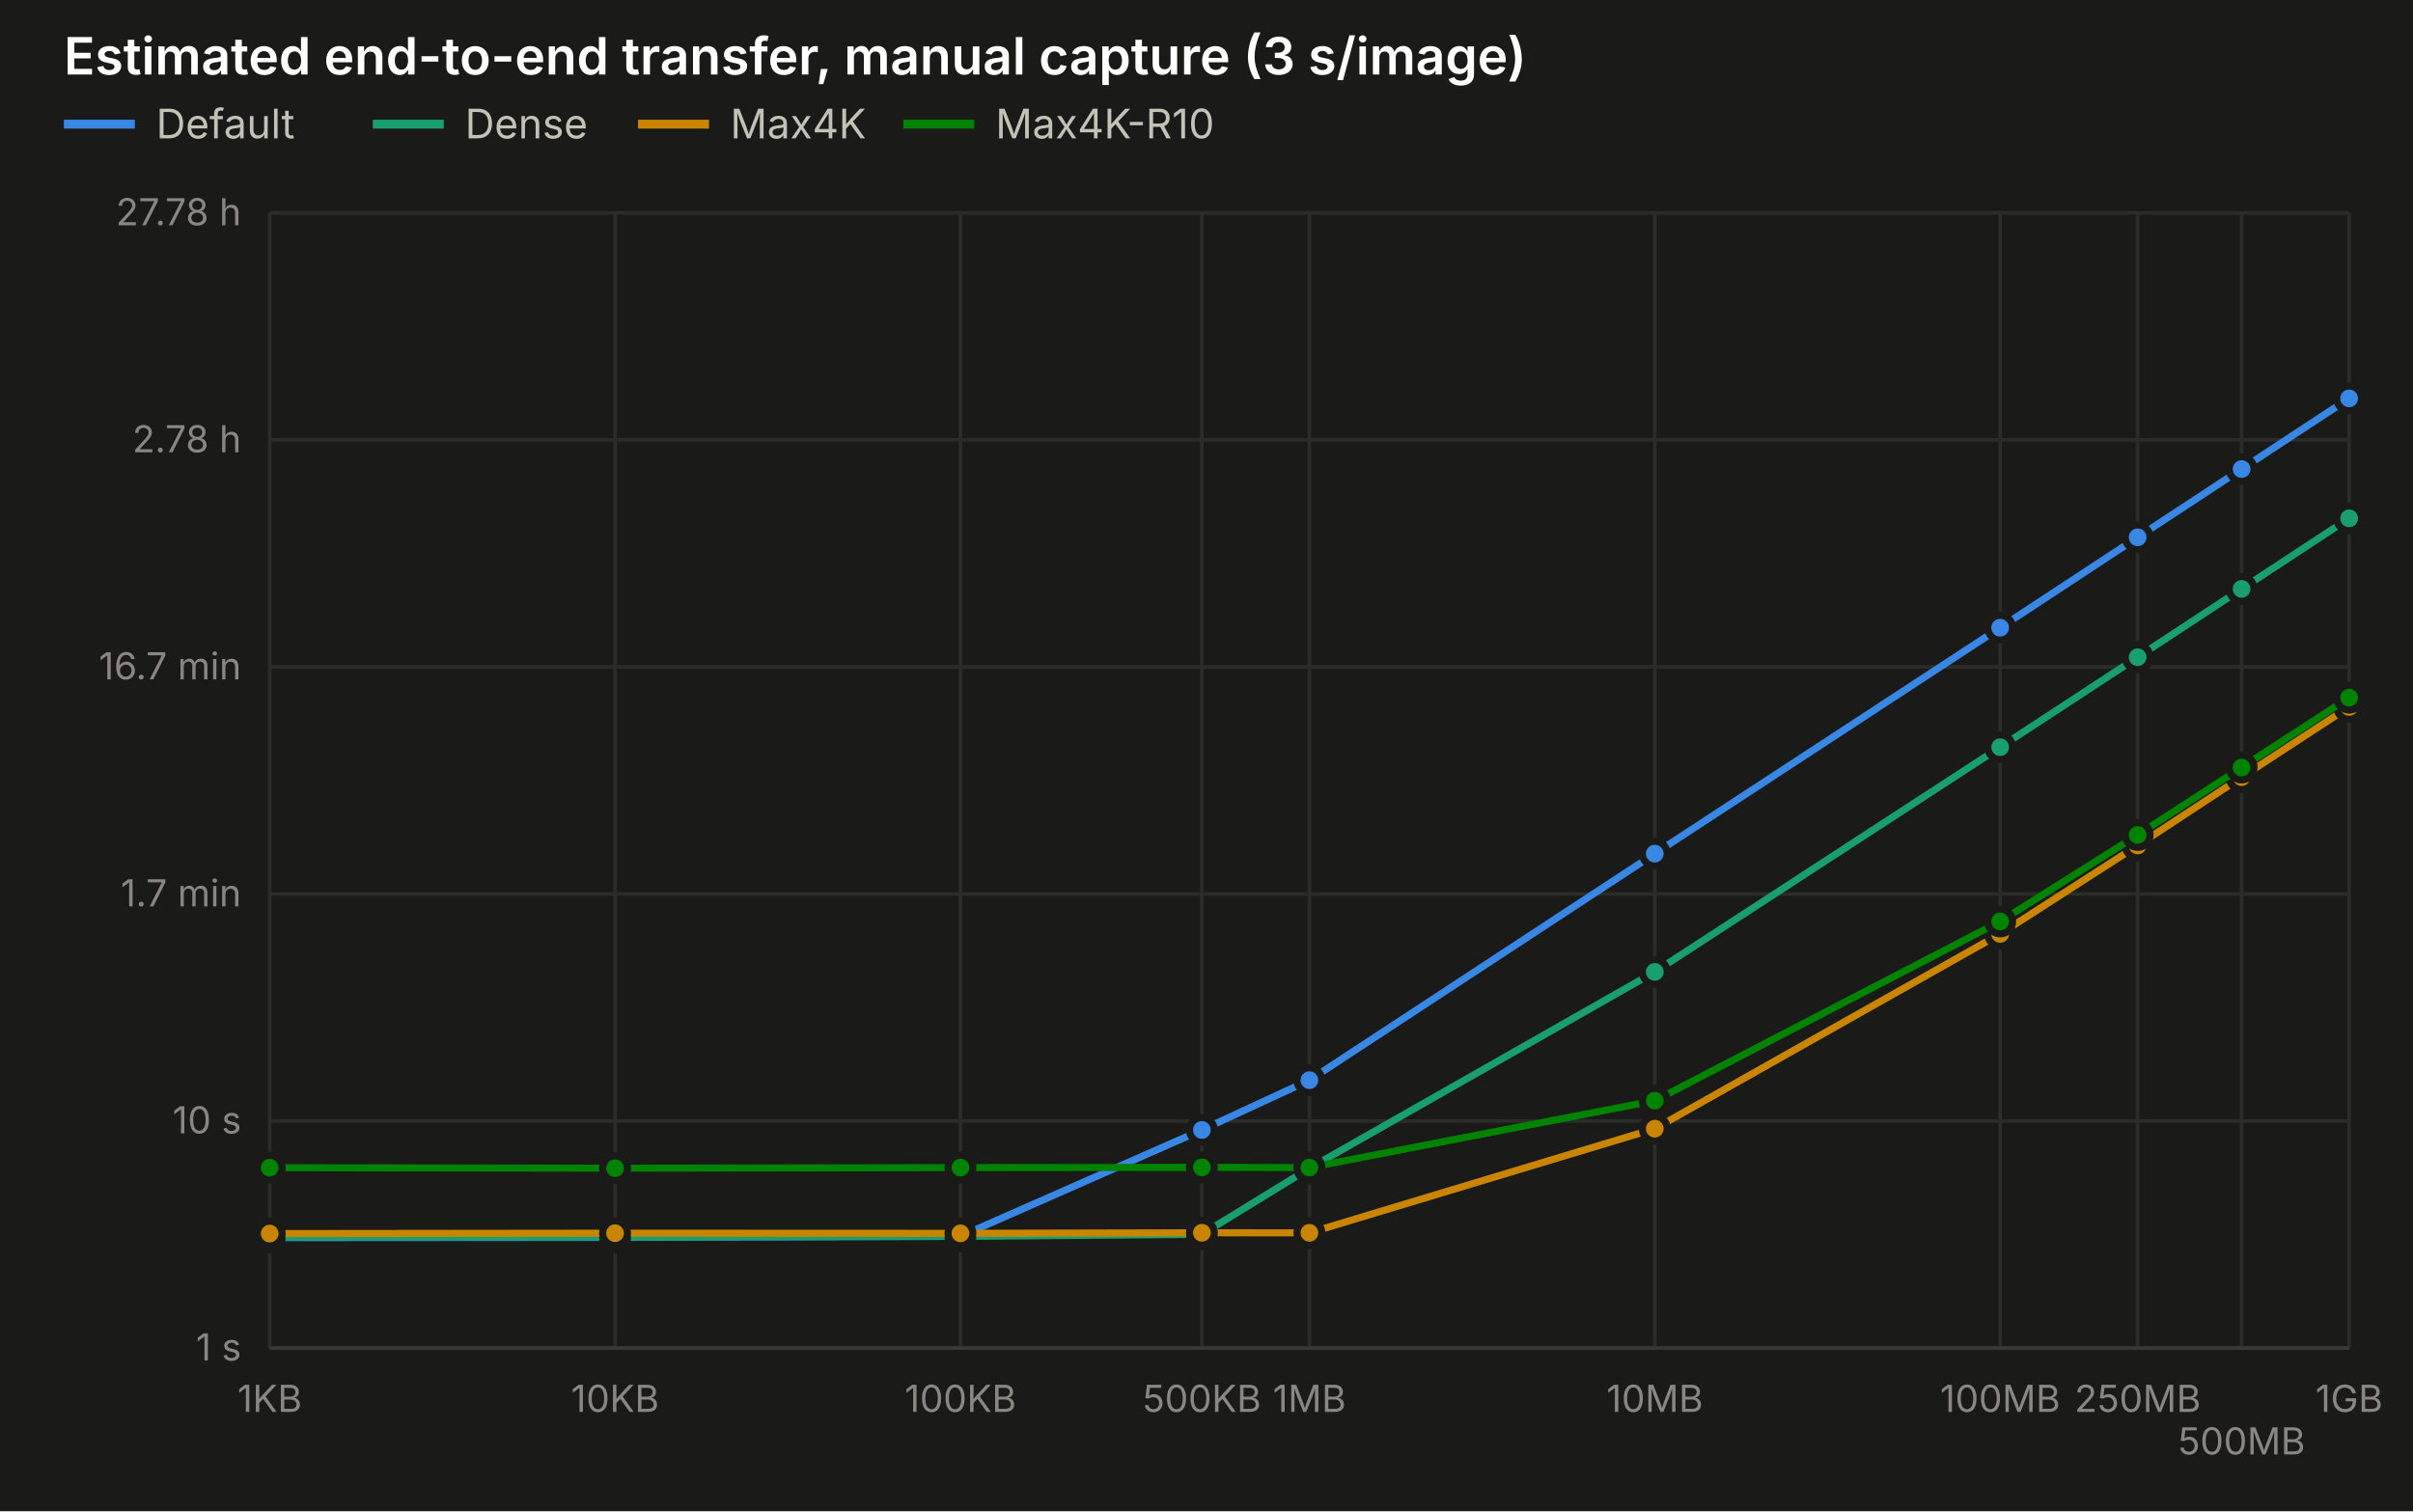
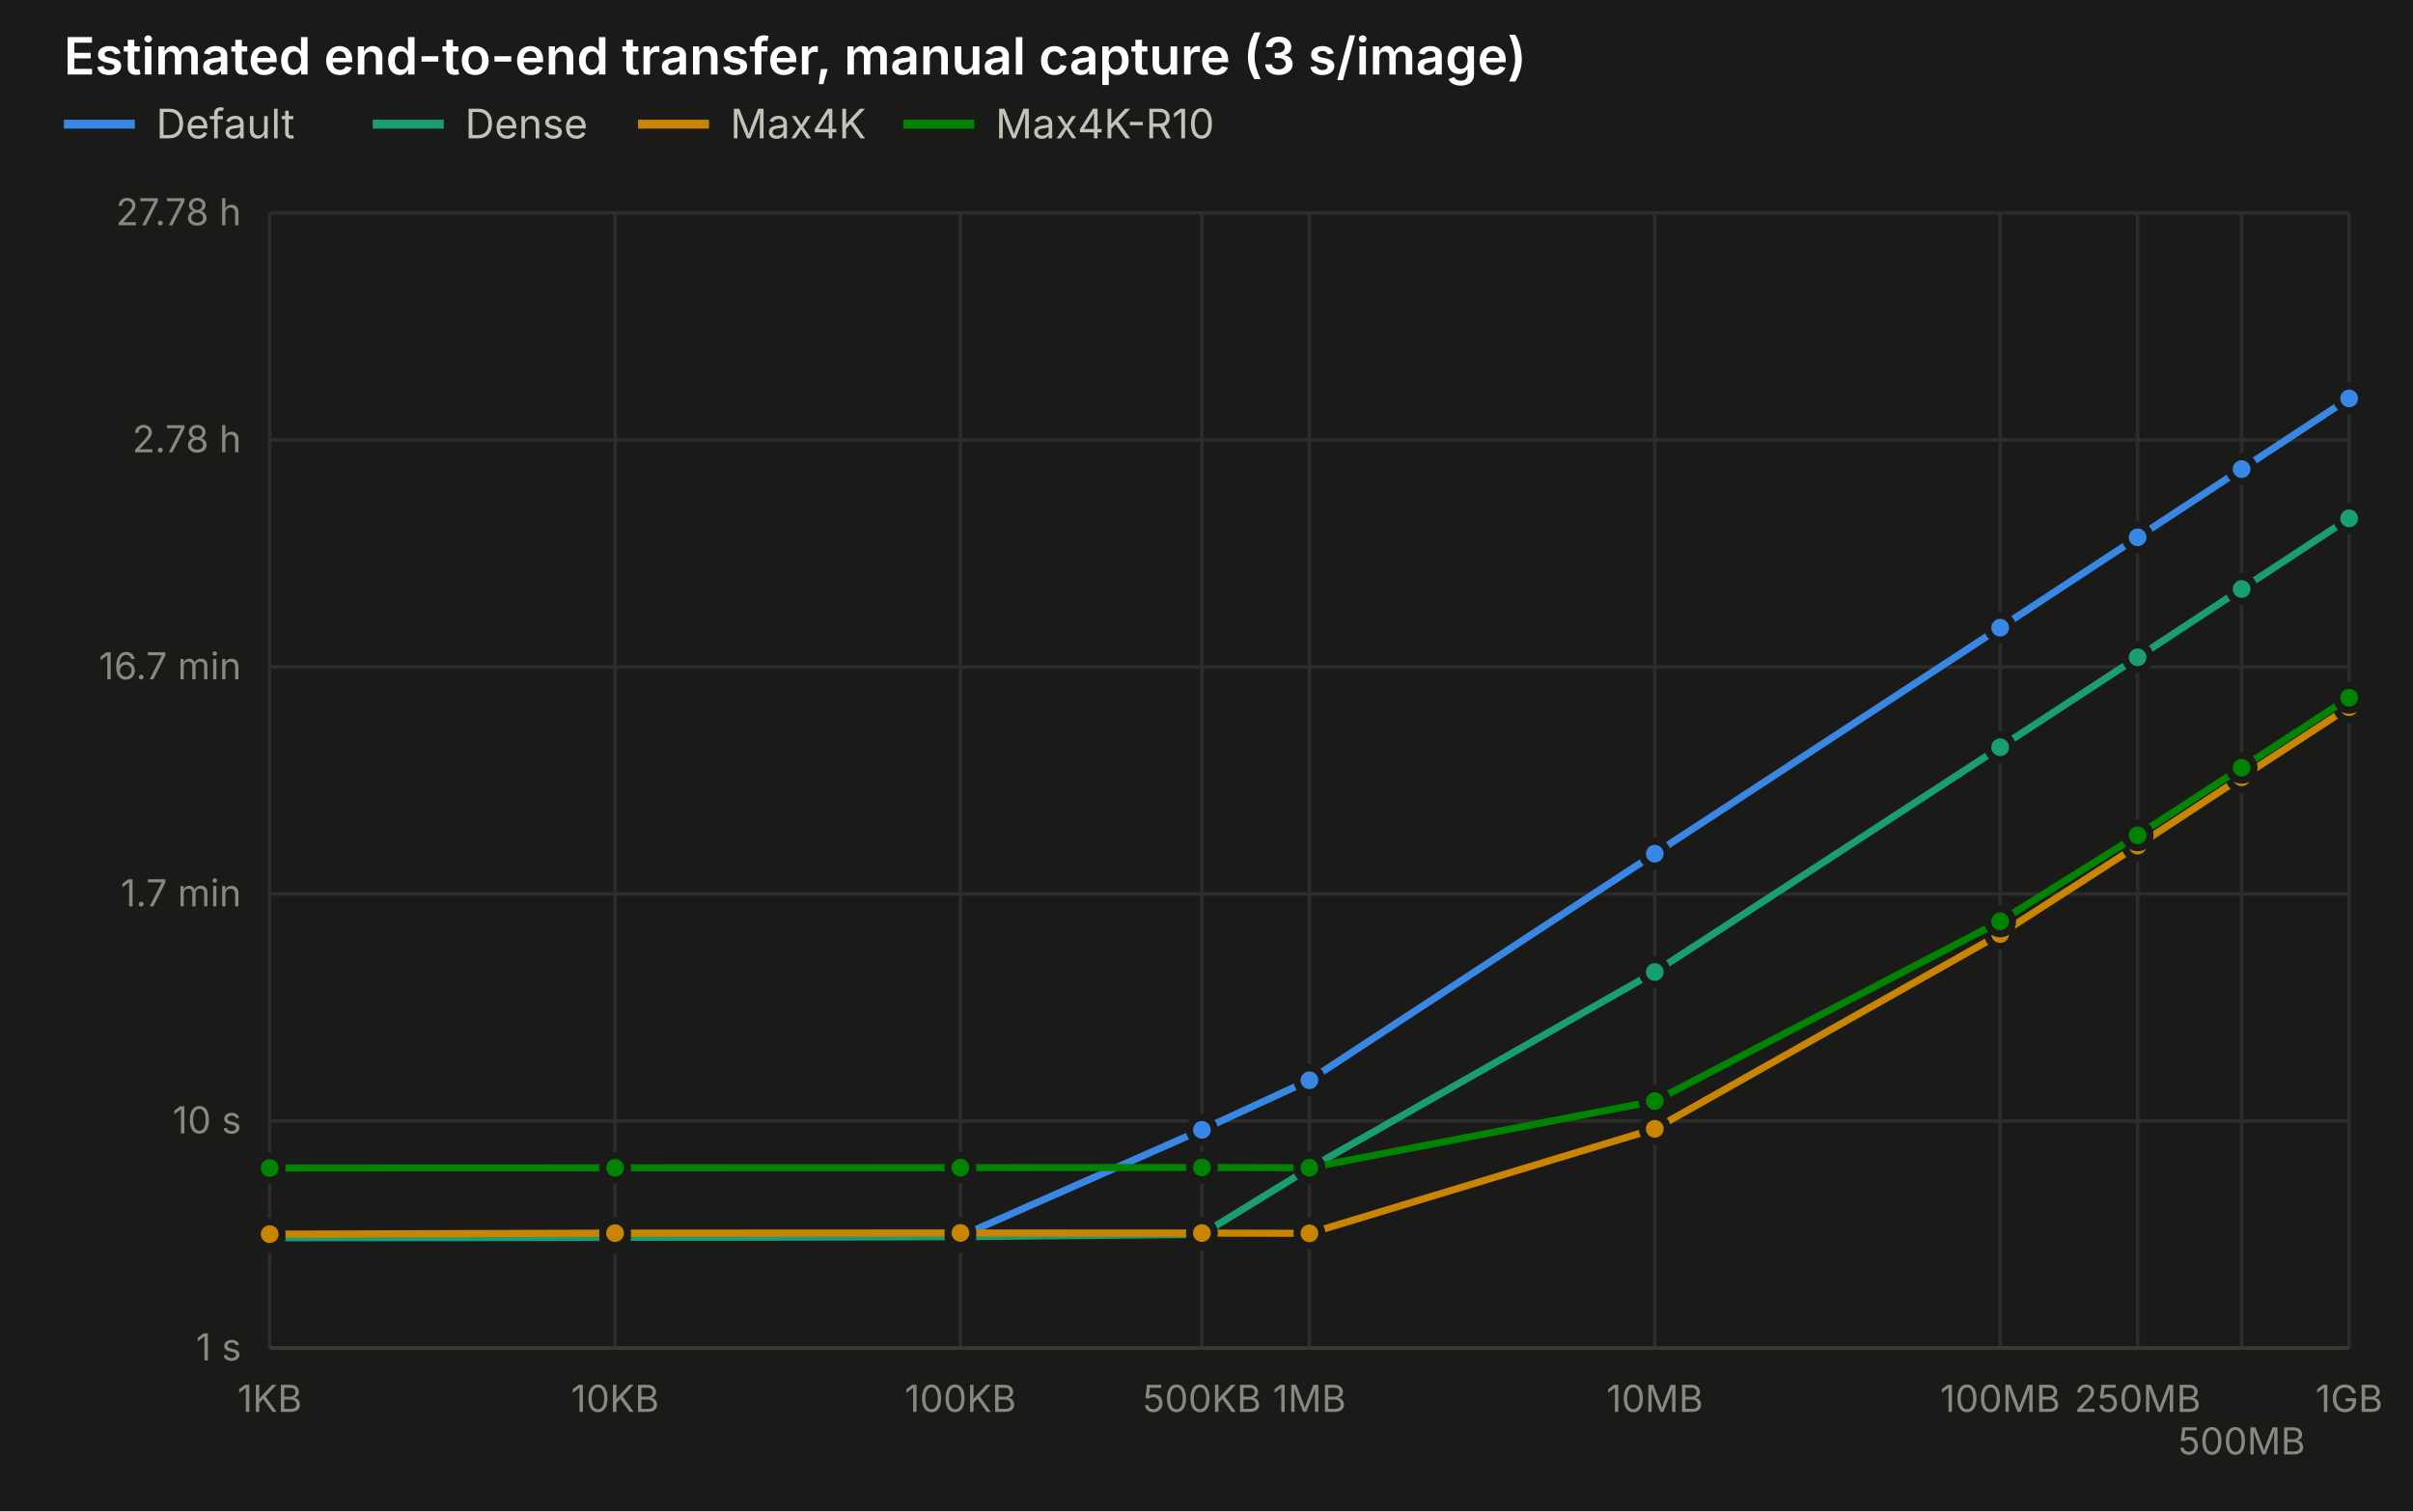
<svg xmlns="http://www.w3.org/2000/svg" viewBox="0 0 680 426" width="680" height="426" role="img" aria-label="Estimated end-to-end transfer, manual capture (3 s/image)">
  <rect width="680" height="426" fill="#1a1a19" />
  <text x="18" y="21" font-family="system-ui, -apple-system, Segoe UI, sans-serif" font-size="14.5" font-weight="600" fill="#ffffff">Estimated end-to-end transfer, manual capture (3 s/image)</text>
  <line x1="18" y1="35" x2="38" y2="35" stroke="#3987e5" stroke-width="2.5" />
  <text x="44" y="39" font-family="system-ui, -apple-system, Segoe UI, sans-serif" font-size="11.5" fill="#c3c2b7">Default</text>
  <line x1="105.05" y1="35" x2="125.05" y2="35" stroke="#199e70" stroke-width="2.5" />
  <text x="131.05" y="39" font-family="system-ui, -apple-system, Segoe UI, sans-serif" font-size="11.5" fill="#c3c2b7">Dense</text>
  <line x1="179.8" y1="35" x2="199.8" y2="35" stroke="#c98500" stroke-width="2.5" />
  <text x="205.8" y="39" font-family="system-ui, -apple-system, Segoe UI, sans-serif" font-size="11.5" fill="#c3c2b7">Max4K</text>
  <line x1="254.55" y1="35" x2="274.55" y2="35" stroke="#008300" stroke-width="2.5" />
  <text x="280.55" y="39" font-family="system-ui, -apple-system, Segoe UI, sans-serif" font-size="11.5" fill="#c3c2b7">Max4K-R10</text>
  <g transform="translate(0,46)">
    <line x1="76" y1="334" x2="662" y2="334" stroke="#2c2c2a" stroke-width="1" />
    <text x="68" y="337.5" fill="#898781" font-size="10.5" font-family="system-ui, -apple-system, Segoe UI, sans-serif" text-anchor="end">1 s</text>
    <line x1="76" y1="270" x2="662" y2="270" stroke="#2c2c2a" stroke-width="1" />
    <text x="68" y="273.5" fill="#898781" font-size="10.5" font-family="system-ui, -apple-system, Segoe UI, sans-serif" text-anchor="end">10 s</text>
    <line x1="76" y1="206" x2="662" y2="206" stroke="#2c2c2a" stroke-width="1" />
    <text x="68" y="209.5" fill="#898781" font-size="10.5" font-family="system-ui, -apple-system, Segoe UI, sans-serif" text-anchor="end">1.7 min</text>
    <line x1="76" y1="142" x2="662" y2="142" stroke="#2c2c2a" stroke-width="1" />
    <text x="68" y="145.5" fill="#898781" font-size="10.5" font-family="system-ui, -apple-system, Segoe UI, sans-serif" text-anchor="end">16.7 min</text>
    <line x1="76" y1="78" x2="662" y2="78" stroke="#2c2c2a" stroke-width="1" />
    <text x="68" y="81.5" fill="#898781" font-size="10.5" font-family="system-ui, -apple-system, Segoe UI, sans-serif" text-anchor="end">2.78 h</text>
    <line x1="76" y1="14" x2="662" y2="14" stroke="#2c2c2a" stroke-width="1" />
    <text x="68" y="17.5" fill="#898781" font-size="10.5" font-family="system-ui, -apple-system, Segoe UI, sans-serif" text-anchor="end">27.78 h</text>
    <line x1="76" y1="14" x2="76" y2="334" stroke="#2c2c2a" stroke-width="1" />
    <text x="76" y="352" fill="#898781" font-size="10.5" font-family="system-ui, -apple-system, Segoe UI, sans-serif" text-anchor="middle">1KB</text>
    <line x1="173.33" y1="14" x2="173.33" y2="334" stroke="#2c2c2a" stroke-width="1" />
    <text x="173.33" y="352" fill="#898781" font-size="10.5" font-family="system-ui, -apple-system, Segoe UI, sans-serif" text-anchor="middle">10KB</text>
    <line x1="270.66" y1="14" x2="270.66" y2="334" stroke="#2c2c2a" stroke-width="1" />
    <text x="270.66" y="352" fill="#898781" font-size="10.5" font-family="system-ui, -apple-system, Segoe UI, sans-serif" text-anchor="middle">100KB</text>
    <line x1="338.7" y1="14" x2="338.7" y2="334" stroke="#2c2c2a" stroke-width="1" />
    <text x="338.7" y="352" fill="#898781" font-size="10.5" font-family="system-ui, -apple-system, Segoe UI, sans-serif" text-anchor="middle">500KB</text>
    <line x1="369" y1="14" x2="369" y2="334" stroke="#2c2c2a" stroke-width="1" />
    <text x="369" y="352" fill="#898781" font-size="10.5" font-family="system-ui, -apple-system, Segoe UI, sans-serif" text-anchor="middle">1MB</text>
    <line x1="466.33" y1="14" x2="466.33" y2="334" stroke="#2c2c2a" stroke-width="1" />
    <text x="466.33" y="352" fill="#898781" font-size="10.5" font-family="system-ui, -apple-system, Segoe UI, sans-serif" text-anchor="middle">10MB</text>
    <line x1="563.66" y1="14" x2="563.66" y2="334" stroke="#2c2c2a" stroke-width="1" />
    <text x="563.66" y="352" fill="#898781" font-size="10.5" font-family="system-ui, -apple-system, Segoe UI, sans-serif" text-anchor="middle">100MB</text>
    <line x1="602.4" y1="14" x2="602.4" y2="334" stroke="#2c2c2a" stroke-width="1" />
    <text x="602.4" y="352" fill="#898781" font-size="10.5" font-family="system-ui, -apple-system, Segoe UI, sans-serif" text-anchor="middle">250MB</text>
    <line x1="631.7" y1="14" x2="631.7" y2="334" stroke="#2c2c2a" stroke-width="1" />
    <text x="631.7" y="364" fill="#898781" font-size="10.5" font-family="system-ui, -apple-system, Segoe UI, sans-serif" text-anchor="middle">500MB</text>
    <line x1="662" y1="14" x2="662" y2="334" stroke="#2c2c2a" stroke-width="1" />
    <text x="662" y="352" fill="#898781" font-size="10.5" font-family="system-ui, -apple-system, Segoe UI, sans-serif" text-anchor="middle">1GB</text>
    <line x1="76" y1="334" x2="662" y2="334" stroke="#383835" stroke-width="1" />
-     <polyline points="76,302.89 173.33,302.82 270.66,302.5 338.7,272.53 369,258.5 466.33,194.64 563.66,130.94 602.4,105.47 631.7,86.22 662,66.3" fill="none" stroke="#3987e5" stroke-width="2" />
-     <circle cx="76" cy="302.89" r="3.5" fill="#3987e5" stroke="#1a1a19" stroke-width="2" />
-     <circle cx="173.33" cy="302.82" r="3.5" fill="#3987e5" stroke="#1a1a19" stroke-width="2" />
-     <circle cx="270.66" cy="302.5" r="3.5" fill="#3987e5" stroke="#1a1a19" stroke-width="2" />
-     <circle cx="338.7" cy="272.53" r="3.5" fill="#3987e5" stroke="#1a1a19" stroke-width="2" />
-     <circle cx="369" cy="258.5" r="3.5" fill="#3987e5" stroke="#1a1a19" stroke-width="2" />
-     <circle cx="466.33" cy="194.64" r="3.5" fill="#3987e5" stroke="#1a1a19" stroke-width="2" />
+     <polyline points="76,302.9 173.33,302.83 270.66,302.49 338.7,272.49 369,258.51 466.33,194.65 563.66,130.94 602.4,105.48 631.7,86.23 662,66.31" fill="none" stroke="#3987e5" stroke-width="2" />
+     <circle cx="76" cy="302.9" r="3.5" fill="#3987e5" stroke="#1a1a19" stroke-width="2" />
+     <circle cx="173.33" cy="302.83" r="3.5" fill="#3987e5" stroke="#1a1a19" stroke-width="2" />
+     <circle cx="270.66" cy="302.49" r="3.5" fill="#3987e5" stroke="#1a1a19" stroke-width="2" />
+     <circle cx="338.7" cy="272.49" r="3.5" fill="#3987e5" stroke="#1a1a19" stroke-width="2" />
+     <circle cx="369" cy="258.51" r="3.5" fill="#3987e5" stroke="#1a1a19" stroke-width="2" />
+     <circle cx="466.33" cy="194.65" r="3.5" fill="#3987e5" stroke="#1a1a19" stroke-width="2" />
    <circle cx="563.66" cy="130.94" r="3.5" fill="#3987e5" stroke="#1a1a19" stroke-width="2" />
-     <circle cx="602.4" cy="105.47" r="3.5" fill="#3987e5" stroke="#1a1a19" stroke-width="2" />
-     <circle cx="631.7" cy="86.22" r="3.5" fill="#3987e5" stroke="#1a1a19" stroke-width="2" />
-     <circle cx="662" cy="66.3" r="3.5" fill="#3987e5" stroke="#1a1a19" stroke-width="2" />
-     <polyline points="76,302.71 173.33,302.73 270.66,302.53 338.7,301.95 369,283.34 466.33,227.97 563.66,164.63 602.4,139.26 631.7,120.01 662,100.11" fill="none" stroke="#199e70" stroke-width="2" />
-     <circle cx="76" cy="302.71" r="3.5" fill="#199e70" stroke="#1a1a19" stroke-width="2" />
-     <circle cx="173.33" cy="302.73" r="3.5" fill="#199e70" stroke="#1a1a19" stroke-width="2" />
-     <circle cx="270.66" cy="302.53" r="3.5" fill="#199e70" stroke="#1a1a19" stroke-width="2" />
+     <circle cx="602.4" cy="105.48" r="3.5" fill="#3987e5" stroke="#1a1a19" stroke-width="2" />
+     <circle cx="631.7" cy="86.23" r="3.5" fill="#3987e5" stroke="#1a1a19" stroke-width="2" />
+     <circle cx="662" cy="66.31" r="3.5" fill="#3987e5" stroke="#1a1a19" stroke-width="2" />
+     <polyline points="76,302.82 173.33,302.79 270.66,302.62 338.7,301.95 369,283.33 466.33,228 563.66,164.64 602.4,139.29 631.7,120.03 662,100.12" fill="none" stroke="#199e70" stroke-width="2" />
+     <circle cx="76" cy="302.82" r="3.5" fill="#199e70" stroke="#1a1a19" stroke-width="2" />
+     <circle cx="173.33" cy="302.79" r="3.5" fill="#199e70" stroke="#1a1a19" stroke-width="2" />
+     <circle cx="270.66" cy="302.62" r="3.5" fill="#199e70" stroke="#1a1a19" stroke-width="2" />
    <circle cx="338.7" cy="301.95" r="3.5" fill="#199e70" stroke="#1a1a19" stroke-width="2" />
-     <circle cx="369" cy="283.34" r="3.5" fill="#199e70" stroke="#1a1a19" stroke-width="2" />
-     <circle cx="466.33" cy="227.97" r="3.5" fill="#199e70" stroke="#1a1a19" stroke-width="2" />
-     <circle cx="563.66" cy="164.63" r="3.5" fill="#199e70" stroke="#1a1a19" stroke-width="2" />
-     <circle cx="602.4" cy="139.26" r="3.5" fill="#199e70" stroke="#1a1a19" stroke-width="2" />
-     <circle cx="631.7" cy="120.01" r="3.5" fill="#199e70" stroke="#1a1a19" stroke-width="2" />
-     <circle cx="662" cy="100.11" r="3.5" fill="#199e70" stroke="#1a1a19" stroke-width="2" />
-     <polyline points="76,301.74 173.33,301.63 270.66,301.67 338.7,301.51 369,301.53 466.33,272.17 563.66,217.26 602.4,192.33 631.7,173.07 662,153.28" fill="none" stroke="#c98500" stroke-width="2" />
-     <circle cx="76" cy="301.74" r="3.5" fill="#c98500" stroke="#1a1a19" stroke-width="2" />
-     <circle cx="173.33" cy="301.63" r="3.5" fill="#c98500" stroke="#1a1a19" stroke-width="2" />
-     <circle cx="270.66" cy="301.67" r="3.5" fill="#c98500" stroke="#1a1a19" stroke-width="2" />
-     <circle cx="338.7" cy="301.51" r="3.5" fill="#c98500" stroke="#1a1a19" stroke-width="2" />
-     <circle cx="369" cy="301.53" r="3.5" fill="#c98500" stroke="#1a1a19" stroke-width="2" />
-     <circle cx="466.33" cy="272.17" r="3.5" fill="#c98500" stroke="#1a1a19" stroke-width="2" />
-     <circle cx="563.66" cy="217.26" r="3.5" fill="#c98500" stroke="#1a1a19" stroke-width="2" />
-     <circle cx="602.4" cy="192.33" r="3.5" fill="#c98500" stroke="#1a1a19" stroke-width="2" />
-     <circle cx="631.7" cy="173.07" r="3.5" fill="#c98500" stroke="#1a1a19" stroke-width="2" />
-     <circle cx="662" cy="153.28" r="3.5" fill="#c98500" stroke="#1a1a19" stroke-width="2" />
-     <polyline points="76,283.16 173.33,283.31 270.66,283.14 338.7,283.07 369,283.13 466.33,264.27 563.66,213.75 602.4,189.37 631.7,170.36 662,150.66" fill="none" stroke="#008300" stroke-width="2" />
-     <circle cx="76" cy="283.16" r="3.5" fill="#008300" stroke="#1a1a19" stroke-width="2" />
-     <circle cx="173.33" cy="283.31" r="3.5" fill="#008300" stroke="#1a1a19" stroke-width="2" />
-     <circle cx="270.66" cy="283.14" r="3.5" fill="#008300" stroke="#1a1a19" stroke-width="2" />
-     <circle cx="338.7" cy="283.07" r="3.5" fill="#008300" stroke="#1a1a19" stroke-width="2" />
-     <circle cx="369" cy="283.13" r="3.5" fill="#008300" stroke="#1a1a19" stroke-width="2" />
-     <circle cx="466.33" cy="264.27" r="3.5" fill="#008300" stroke="#1a1a19" stroke-width="2" />
-     <circle cx="563.66" cy="213.75" r="3.5" fill="#008300" stroke="#1a1a19" stroke-width="2" />
-     <circle cx="602.4" cy="189.37" r="3.5" fill="#008300" stroke="#1a1a19" stroke-width="2" />
-     <circle cx="631.7" cy="170.36" r="3.5" fill="#008300" stroke="#1a1a19" stroke-width="2" />
-     <circle cx="662" cy="150.66" r="3.5" fill="#008300" stroke="#1a1a19" stroke-width="2" />
+     <circle cx="369" cy="283.33" r="3.5" fill="#199e70" stroke="#1a1a19" stroke-width="2" />
+     <circle cx="466.33" cy="228" r="3.5" fill="#199e70" stroke="#1a1a19" stroke-width="2" />
+     <circle cx="563.66" cy="164.64" r="3.5" fill="#199e70" stroke="#1a1a19" stroke-width="2" />
+     <circle cx="602.4" cy="139.29" r="3.5" fill="#199e70" stroke="#1a1a19" stroke-width="2" />
+     <circle cx="631.7" cy="120.03" r="3.5" fill="#199e70" stroke="#1a1a19" stroke-width="2" />
+     <circle cx="662" cy="100.12" r="3.5" fill="#199e70" stroke="#1a1a19" stroke-width="2" />
+     <polyline points="76,301.9 173.33,301.61 270.66,301.56 338.7,301.59 369,301.67 466.33,272.21 563.66,217.31 602.4,192.37 631.7,173.12 662,153.35" fill="none" stroke="#c98500" stroke-width="2" />
+     <circle cx="76" cy="301.9" r="3.5" fill="#c98500" stroke="#1a1a19" stroke-width="2" />
+     <circle cx="173.33" cy="301.61" r="3.5" fill="#c98500" stroke="#1a1a19" stroke-width="2" />
+     <circle cx="270.66" cy="301.56" r="3.5" fill="#c98500" stroke="#1a1a19" stroke-width="2" />
+     <circle cx="338.7" cy="301.59" r="3.5" fill="#c98500" stroke="#1a1a19" stroke-width="2" />
+     <circle cx="369" cy="301.67" r="3.5" fill="#c98500" stroke="#1a1a19" stroke-width="2" />
+     <circle cx="466.33" cy="272.21" r="3.5" fill="#c98500" stroke="#1a1a19" stroke-width="2" />
+     <circle cx="563.66" cy="217.31" r="3.5" fill="#c98500" stroke="#1a1a19" stroke-width="2" />
+     <circle cx="602.4" cy="192.37" r="3.5" fill="#c98500" stroke="#1a1a19" stroke-width="2" />
+     <circle cx="631.7" cy="173.12" r="3.5" fill="#c98500" stroke="#1a1a19" stroke-width="2" />
+     <circle cx="662" cy="153.35" r="3.5" fill="#c98500" stroke="#1a1a19" stroke-width="2" />
+     <polyline points="76,283.26 173.33,283.19 270.66,283.16 338.7,283.11 369,283.19 466.33,264.38 563.66,213.73 602.4,189.46 631.7,170.43 662,150.7" fill="none" stroke="#008300" stroke-width="2" />
+     <circle cx="76" cy="283.26" r="3.5" fill="#008300" stroke="#1a1a19" stroke-width="2" />
+     <circle cx="173.33" cy="283.19" r="3.5" fill="#008300" stroke="#1a1a19" stroke-width="2" />
+     <circle cx="270.66" cy="283.16" r="3.5" fill="#008300" stroke="#1a1a19" stroke-width="2" />
+     <circle cx="338.7" cy="283.11" r="3.5" fill="#008300" stroke="#1a1a19" stroke-width="2" />
+     <circle cx="369" cy="283.19" r="3.5" fill="#008300" stroke="#1a1a19" stroke-width="2" />
+     <circle cx="466.33" cy="264.38" r="3.5" fill="#008300" stroke="#1a1a19" stroke-width="2" />
+     <circle cx="563.66" cy="213.73" r="3.5" fill="#008300" stroke="#1a1a19" stroke-width="2" />
+     <circle cx="602.4" cy="189.46" r="3.5" fill="#008300" stroke="#1a1a19" stroke-width="2" />
+     <circle cx="631.7" cy="170.43" r="3.5" fill="#008300" stroke="#1a1a19" stroke-width="2" />
+     <circle cx="662" cy="150.7" r="3.5" fill="#008300" stroke="#1a1a19" stroke-width="2" />
  </g>
</svg>
